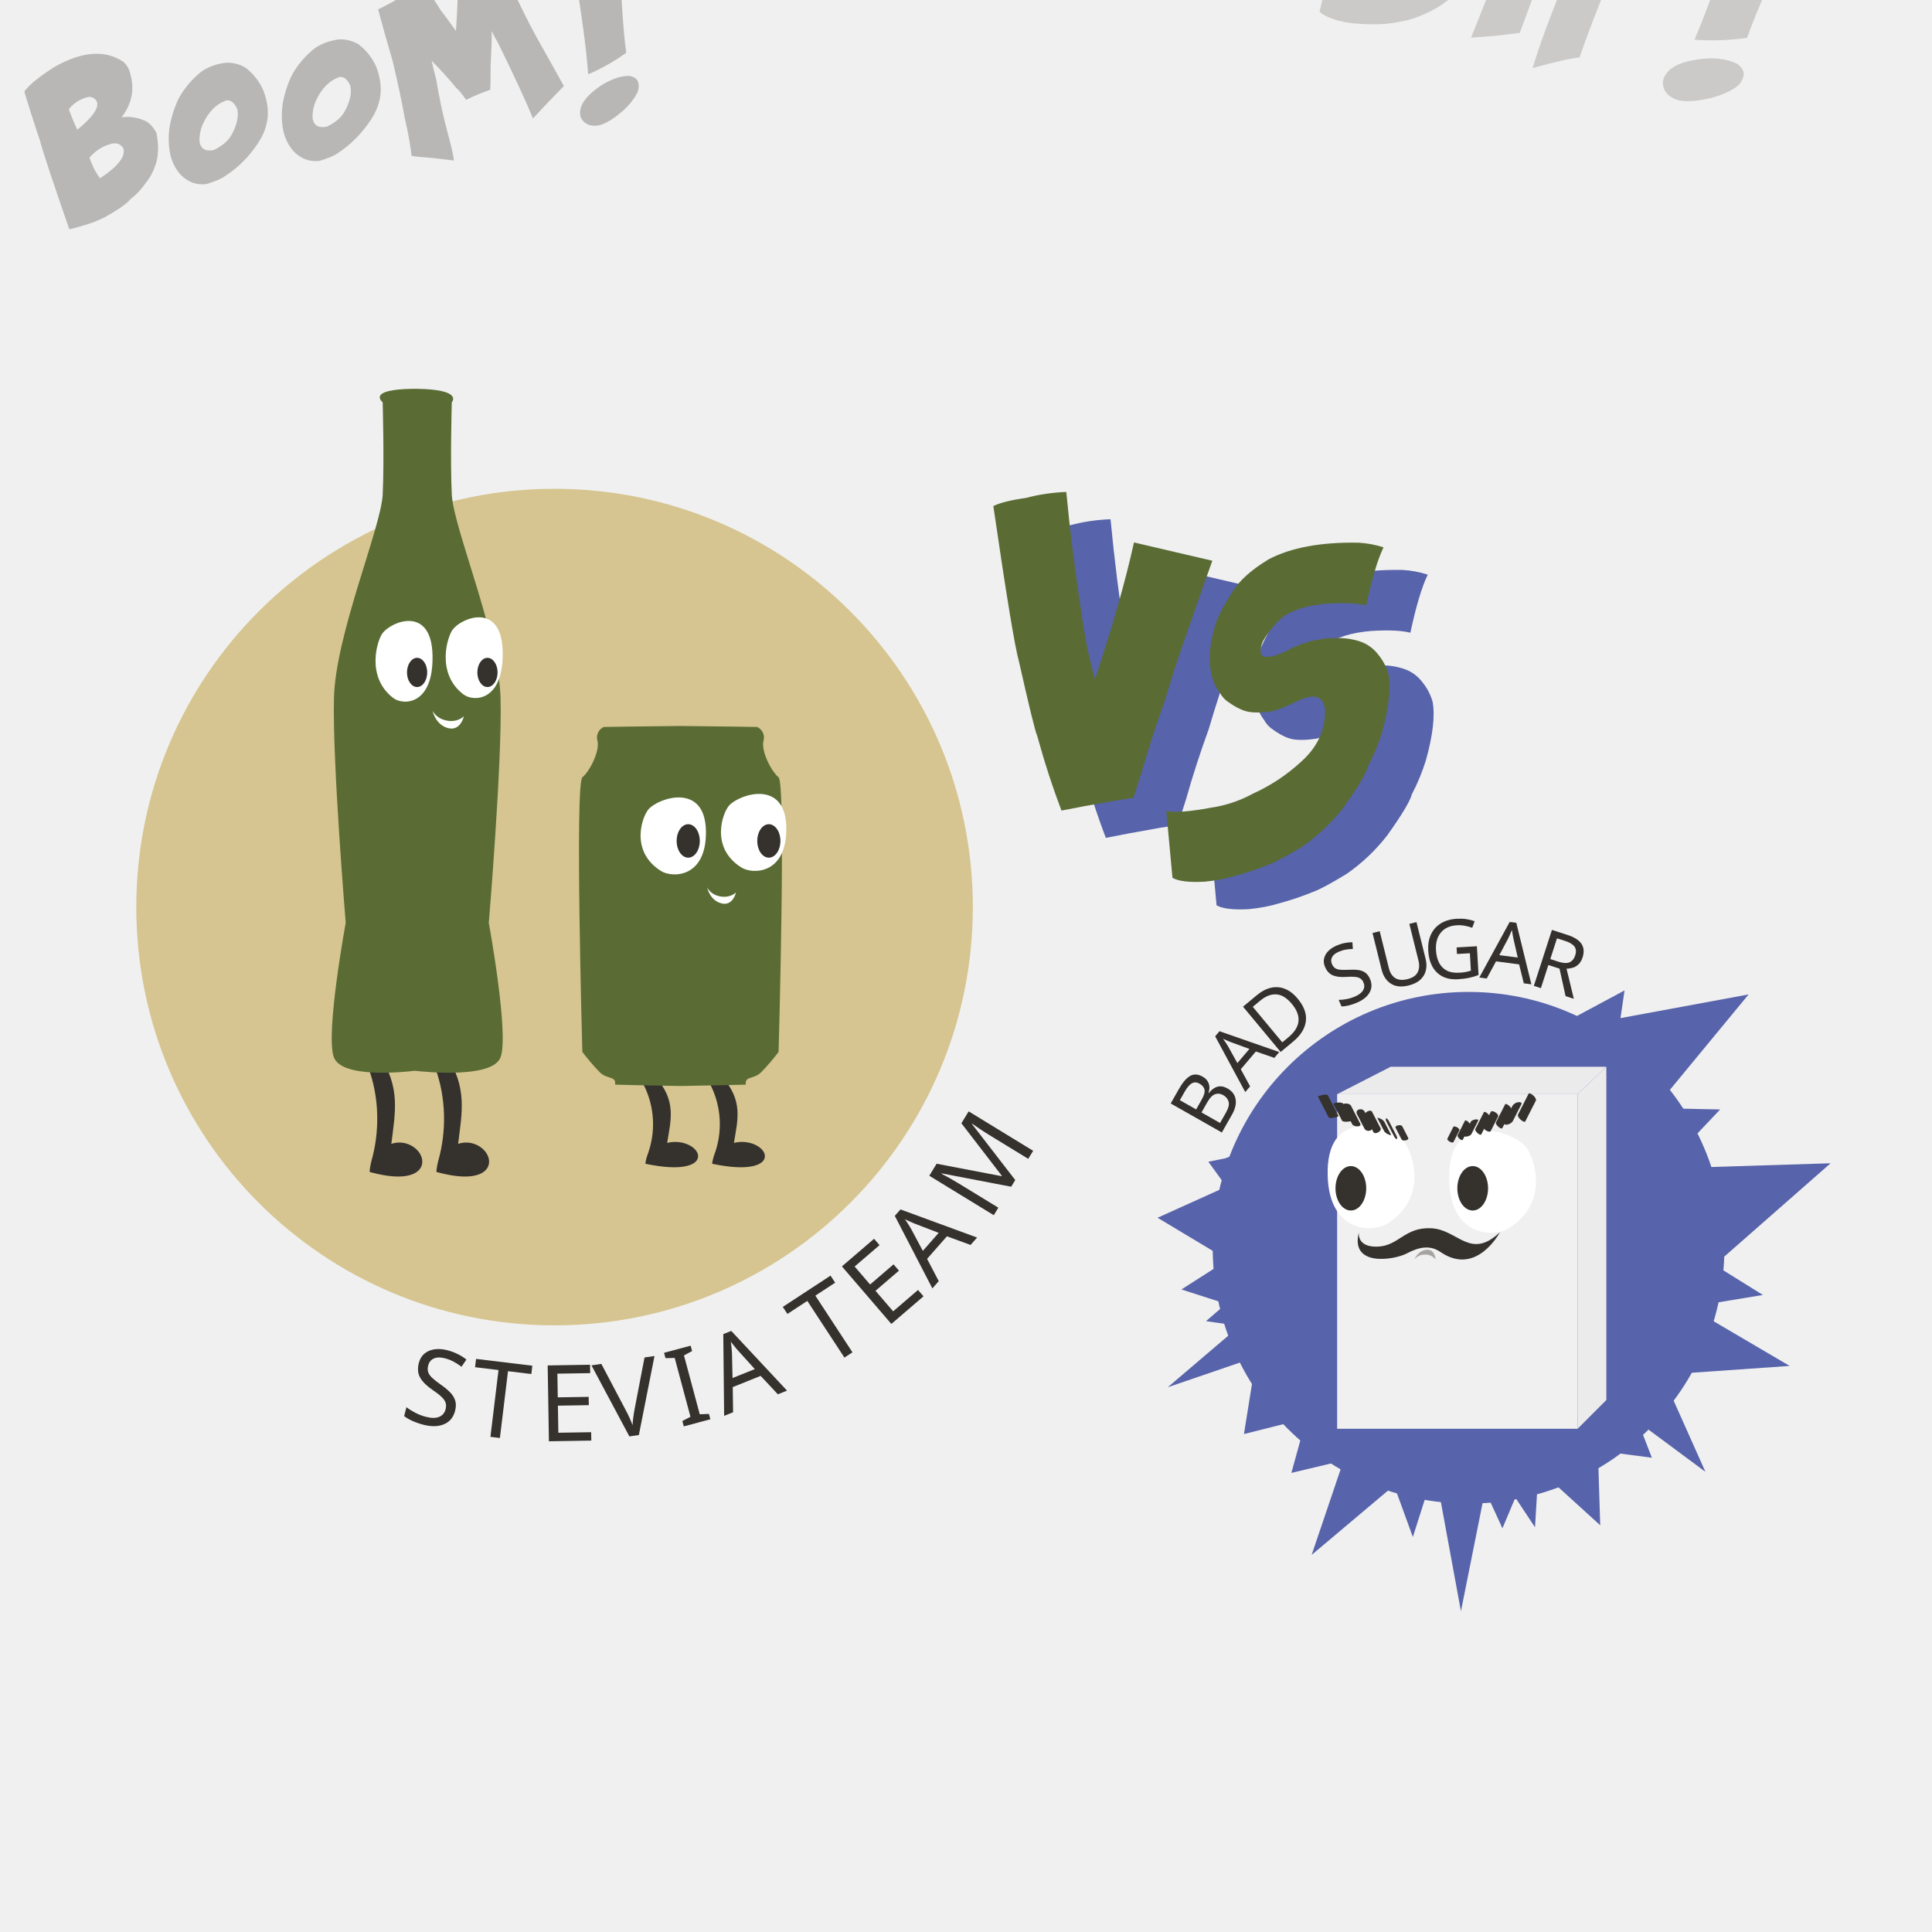
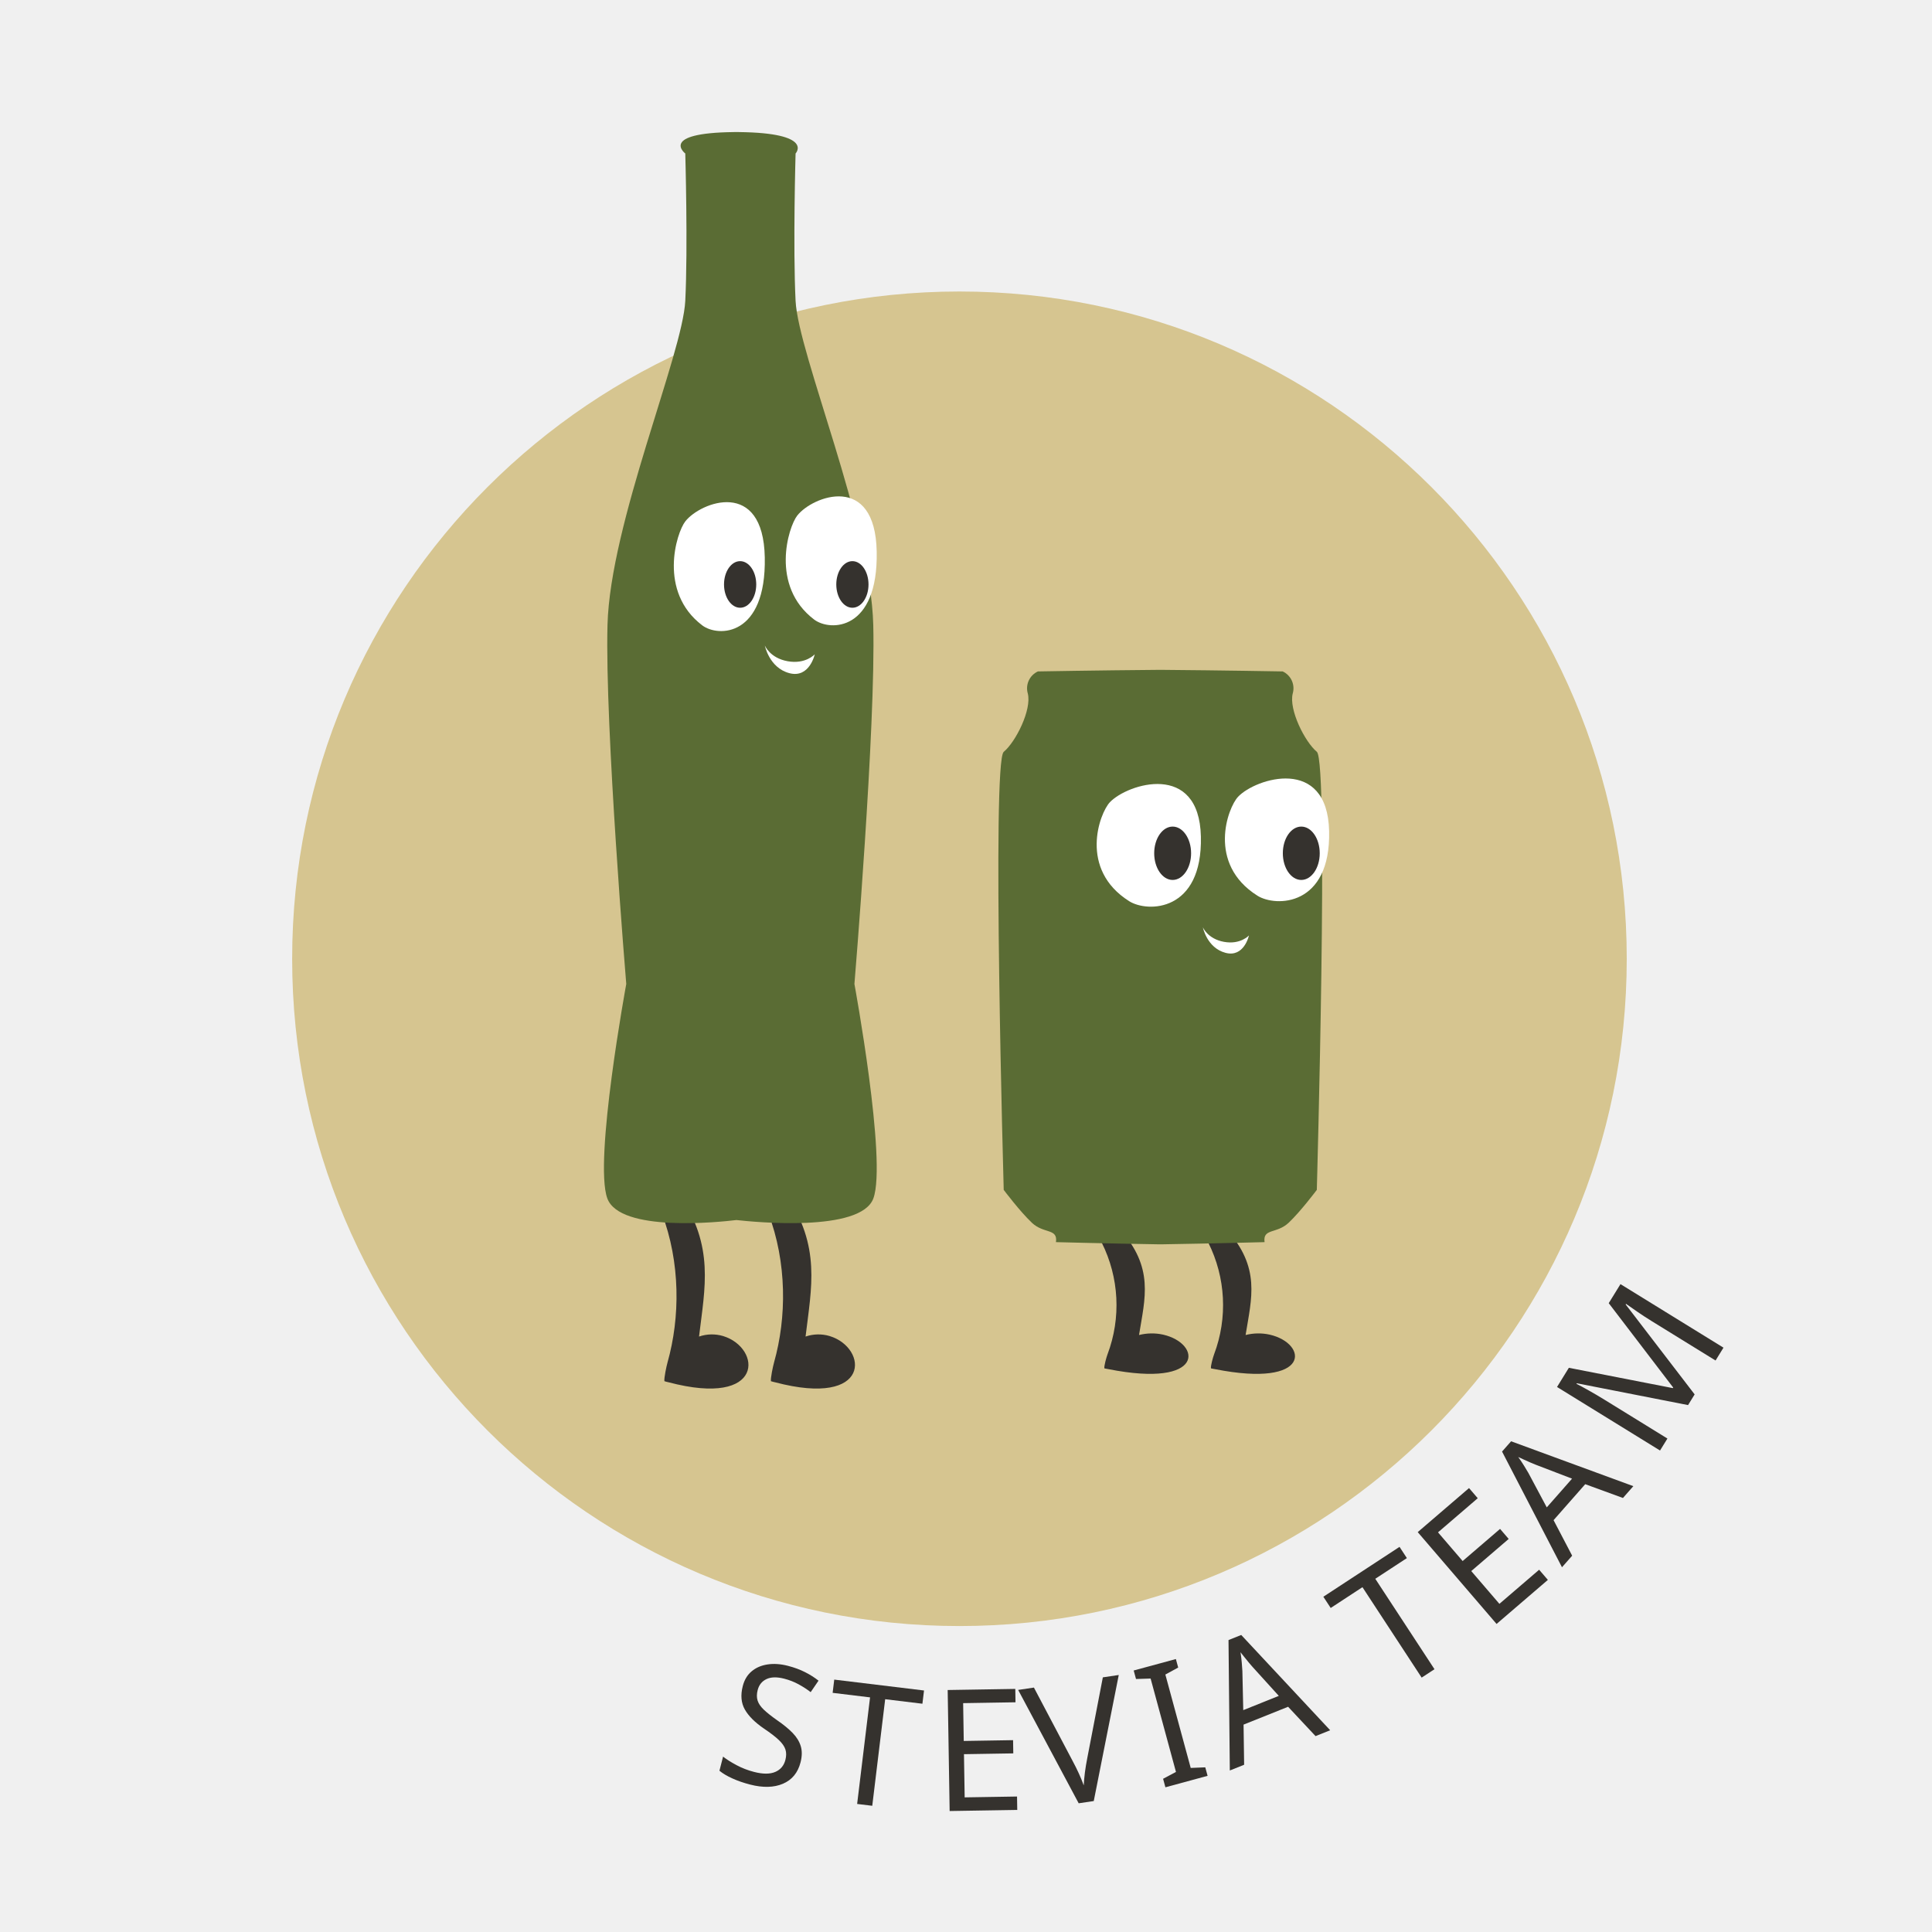
<svg xmlns="http://www.w3.org/2000/svg" id="Calque_1" data-name="Calque 1" viewBox="0 0 1000 1000">
  <defs>
-     <style>.cls-1{opacity:0.2;}.cls-11,.cls-2{fill:#35322e;}.cls-3{opacity:0.3;}.cls-4{fill:#5763aa;}.cls-5{font-size:42.62px;fill:#34302d;font-family:FontdinerdotcomHuggable, Fontdinerdotcom Huggable;}.cls-6{fill:#f0f0f0;}.cls-7{fill:#ecebec;}.cls-8{fill:#fff;}.cls-9{fill:#a6a3a2;}.cls-10{fill:#d6c590;}.cls-11{font-size:54.99px;font-family:BubbleGum, BubbleGum;}.cls-12{fill:#5a6c34;}</style>
+     <style>.cls-1{fill:#e0e0e0;}.cls-2{clip-path:url(#clip-path);}.cls-3{fill:#f2f2f2;}.cls-4{fill:#d6c590;}.cls-5{font-size:87.73px;font-family:BubbleGum, BubbleGum;}.cls-5,.cls-6{fill:#35322e;}.cls-7{fill:#5a6c34;}.cls-8{fill:#fff;}</style>
+     <clipPath id="clip-path">
+       <path class="cls-1" d="M566.08,4840.47s0-.48.08-1.38h0c-.06.9-.08,1.38-.08,1.38h0" />
+     </clipPath>
  </defs>
-   <g class="cls-1">
-     <path class="cls-2" d="M780.86-81.45a34.45,34.45,0,0,1,7.66,4.37q-4.89,4.86-12.15,16.81-3.88-2.57-12.42-5-10-2.61-16.33-.5a34.82,34.82,0,0,0-8.5,5.29A8.69,8.69,0,0,0,737-57a1.9,1.9,0,0,0,1.82,2.22q2.86.94,9.17-.14,6.64-.35,9,.33a20.51,20.51,0,0,1,5.41,1.29,23.57,23.57,0,0,1,7.87,4,13,13,0,0,1,4.44,6.38,18.39,18.39,0,0,1,1.09,7.45q-1.08,7.18-8.83,18.25A69.43,69.43,0,0,1,758.7-8q-2.08,3.1-12.59,10.52a62.76,62.76,0,0,1-17.53,7.92q-9.46,2-12.92,2a99.5,99.5,0,0,1-11.81-.1,54,54,0,0,1-10.92-1.6Q685.3,8.58,683,6l5.53-22.27q3.73,2.23,14.57,3.9a43.29,43.29,0,0,0,15.47.23,61.61,61.61,0,0,0,19.16-4.91q10.37-4.3,13.58-14.16,1.25-6.49-6.9-5.9a65.6,65.6,0,0,1-10.26.57,25.29,25.29,0,0,1-8-2.62,19.21,19.21,0,0,1-5.6-5.92,8.87,8.87,0,0,1-1.3-3.35,16.74,16.74,0,0,1-.59-7.55q1-7.63,7.81-16.32a57.85,57.85,0,0,1,8-7.15q5.11-4.47,15.7-6.69Q762.8-88.08,780.86-81.45Z" />
-     <path class="cls-2" d="M829.07-90.16q-12.39,28.29-22.68,57.83,5.93-1,6.21-1,3.2-.41,7.24-1.18,5.49-13.89,14.39-39.8Q840-73.22,861.14-76,828.56-2.73,817.57,29.74l-2.05.26a99.52,99.52,0,0,0-11,2.33q-5.69,1.25-11.22,3,3.74-13.41,16.36-45L796.13-8.51Q794.67-4.76,786.64,17q-7.72,1-13.37,1.61l-11.85.86q23.09-57.14,40.73-109.55A196.26,196.26,0,0,0,829.07-90.16Z" />
-     <path class="cls-2" d="M891.59,30.67a25.08,25.08,0,0,1,7.64,2.42q4.12,3.11,3.16,6.53a9.68,9.68,0,0,1-3.53,5.28q-3.93,3-11.84,5.46-12.9,3.28-19.34,1.23-7.14-2.78-7-9.38,1.6-7.73,13.34-10.57Q884.13,29.41,891.59,30.67Zm41.75-76.82Q911,.15,904.3,19.59a129.42,129.42,0,0,1-27,1,.2.2,0,0,0-.15-.28q9.15-21.08,23.25-65.09Q929.1-46.23,933.34-46.15Z" />
+   <path class="cls-1" d="M566.08,4840.47s0-.48.08-1.38h0c-.06.9-.08,1.38-.08,1.38h0" />
+   <g class="cls-2">
+     <rect class="cls-3" x="566.08" y="4839.09" width="0.08" height="1.38" />
  </g>
-   <g class="cls-3">
-     <path class="cls-2" d="M63.66,31.85A11.17,11.17,0,0,1,67.37,38Q71,50.12,62.95,60.71a21.89,21.89,0,0,1,11,1.36Q78.29,63.5,81,68.9q2,10.45-.86,17.36A25.27,25.27,0,0,1,76.7,93q-4.87,7-9.07,9.94-2.49,3.39-13.22,9.4A59.38,59.38,0,0,1,43,116.76q-7.11,2.07-7.15,1.86Q22.64,80.5,20.67,72.7q-4.19-12.31-8.08-25.32,3.61-5.11,15.6-12.75Q49.48,22.58,63.66,31.85ZM40,67.15q11.61-9.48,10.23-14.27a4.23,4.23,0,0,0-4.77-2.64,18,18,0,0,0-9.83,6.26Q37.63,62.15,40,67.15ZM51.75,92.29q14-9.23,12.09-15.53-2.1-3.41-6.41-2.3a21.75,21.75,0,0,0-11.1,7.15A37.9,37.9,0,0,0,51.75,92.29Z" />
-     <path class="cls-2" d="M117.08,32.47A17.91,17.91,0,0,1,127,35a29.14,29.14,0,0,1,9.31,11.83,34.77,34.77,0,0,1,2.26,9.47,23.89,23.89,0,0,1-1,9.27q-1.74,6.75-9.5,15.69A57.2,57.2,0,0,1,116.7,91q-2.92,2.22-10,4.29Q99,96.2,93.28,90.22a24,24,0,0,1-5.3-11A40.64,40.64,0,0,1,88.09,64a58.6,58.6,0,0,1,3.28-10.59,32.36,32.36,0,0,1,3.23-5.91,45.1,45.1,0,0,1,10.43-11A28.65,28.65,0,0,1,117.08,32.47ZM103.23,73q.8,6,7.46,4.64,6.53-3.19,9.07-7.69,4.25-7.63,3.07-13.34-1.95-4.79-5.42-4.7-8,2.58-12.52,12.52A20.92,20.92,0,0,0,103.23,73Z" />
-     <path class="cls-2" d="M175.61,20.39a17.91,17.91,0,0,1,9.88,2.49,29.14,29.14,0,0,1,9.31,11.83A34.77,34.77,0,0,1,197,44.19a23.89,23.89,0,0,1-1,9.27q-1.74,6.75-9.5,15.69A57.2,57.2,0,0,1,175.24,79q-2.92,2.22-10,4.29-7.65.87-13.41-5.11a24,24,0,0,1-5.3-11,40.64,40.64,0,0,1,.11-15.18,58.6,58.6,0,0,1,3.28-10.59,32.36,32.36,0,0,1,3.23-5.91,45.1,45.1,0,0,1,10.43-11A28.65,28.65,0,0,1,175.61,20.39ZM161.76,60.91q.8,6,7.46,4.64,6.53-3.19,9.07-7.69,4.25-7.63,3.07-13.34-1.95-4.79-5.42-4.7-8,2.58-12.52,12.52A20.92,20.92,0,0,0,161.76,60.91Z" />
-     <path class="cls-2" d="M218.83-9.4l9.33,14.77Q231.48,9.63,236,16,237,2,237.15-12.38q11.28-4.94,20.53-10Q270.45,6.5,279.27,22q9.66,17.17,12.59,22.55-8.79,8.9-16,16.75-5.36-13.2-18.29-39.52c-.12.06-.2,0-.24-.09l.17-.09a37.42,37.42,0,0,1-2.82-5.27l-.19.12q.17,3.23-.57,18.26,0,10.43-.18,11.76a109.69,109.69,0,0,0-11.54,4.74l-.92.49q-3.37-4.88-5.18-6.23-4.88-6.1-12.64-14l-.19.12c0,.14.13.17.26.08q.23,1.77,2.28,9.58a275.56,275.56,0,0,0,5.76,27q3.13,11.39,3.35,14.83-11.05-1.4-17.73-1.86l-4.11-.5a188.43,188.43,0,0,0-3.5-19.21q-2.18-12.4-6.37-30-4-13.62-7.51-26.67A127.61,127.61,0,0,0,218.83-9.4Z" />
-     <path class="cls-2" d="M319,40.4a20.88,20.88,0,0,1,6.57-1.14q4.24.72,4.84,3.61a8.06,8.06,0,0,1-.59,5.26,32.8,32.8,0,0,1-6.66,8.57q-8.28,7.36-13.82,8.31-6.34.68-8.76-4.26-1.77-6.33,5.82-12.92A38.62,38.62,0,0,1,319,40.4Zm1.45-72.78q1.25,42.76,3.7,59.72A107.74,107.74,0,0,1,304.63,38.4a.17.17,0,0,0-.22-.15q-1.3-19.09-7.73-57Q317.3-30.81,320.47-32.37Z" />
-   </g>
-   <polyline class="cls-4" points="812.65 527.78 840.86 512.65 838.76 526.97 905.07 514.72 856.5 573.58 890.34 574.25 861.46 604.79 947.5 602.11 887.54 654.75 912.46 670.27 874.47 676.54 926.33 707 860.29 711.6 882.73 761.81 847.81 735.92 855.01 754.53 827.06 750.82 828.27 789.47 796.32 760.43 794.52 790.52 784.34 775.16 777.66 791.04 768.68 771.47 756.18 833.96 742.6 760.06 731.29 795.54 721.58 768.86 678.91 804.81 695.46 755.93 668.42 762.37 676.2 734.13 643.87 742.26 650.26 702.36 604.43 718.04 641.62 686.34 624.24 683.82 634.64 674.85 611.5 667.42 635.47 652.1 599.15 630.3 634.79 614.22 625.45 601.31 634.34 599.51" />
-   <circle class="cls-4" cx="760.12" cy="645.84" r="132.42" />
-   <text class="cls-5" transform="translate(630.38 589.78) rotate(-60.42)">B</text>
-   <text class="cls-5" transform="translate(644.54 565.25) rotate(-49.61)">A</text>
-   <text class="cls-5" transform="matrix(0.77, -0.64, 0.64, 0.77, 659.68, 547.14)">D</text>
-   <text class="cls-5" transform="translate(681.18 530.06) rotate(-31.17)"> </text>
-   <text class="cls-5" transform="translate(692.77 522.71) rotate(-23.65)">S</text>
-   <text class="cls-5" transform="translate(714.02 513.39) rotate(-13.94)">U</text>
-   <text class="cls-5" transform="translate(737.53 507.41) rotate(-3.28)">G</text>
-   <text class="cls-5" transform="translate(765.68 505.98) rotate(7.4)">A</text>
-   <text class="cls-5" transform="translate(789.98 509.01) rotate(17.91)">R</text>
-   <rect class="cls-6" x="692.09" y="566.35" width="124.47" height="173.18" />
-   <polygon class="cls-7" points="692.09 566.35 719.82 552.15 831.44 552.15 816.56 566.35 692.09 566.35" />
-   <polygon class="cls-7" points="831.44 552.15 831.44 724.65 816.56 739.53 816.56 566.35 831.44 552.15" />
-   <path class="cls-8" d="M718.09,633.35c-7.91,5-31.63,4.7-30.89-27.85s31.67-22.78,39.22-14.8C730.87,595.4,739.9,619.58,718.09,633.35Z" />
-   <path class="cls-8" d="M781,635.71c-7.91,5-31.63,4.7-30.89-27.85s31.67-22.78,39.22-14.8C793.77,597.77,802.81,622,781,635.71Z" />
-   <ellipse class="cls-2" cx="699.2" cy="615.06" rx="7.95" ry="11.5" />
-   <ellipse class="cls-2" cx="762.27" cy="615.06" rx="7.95" ry="11.5" />
-   <path class="cls-2" d="M728.88,588.94l-3.08-6c-.56-1.08-4.08-.44-3.42.84l3.08,6c.56,1.08,4.08.44,3.42-.84Z" />
-   <path class="cls-2" d="M722.69,587.63l-3.83-7.42c-.17-.33-.93-1.55-1.44-1.26s.2,1.61.34,1.88l3.83,7.42c.17.33.93,1.55,1.44,1.26s-.2-1.61-.34-1.88Z" />
-   <path class="cls-2" d="M720.06,587.48l-3.57-6.93a4.88,4.88,0,0,0-2.07-1.56c-.15-.08-1.69-.71-1.5-.34l3.57,6.93a4.88,4.88,0,0,0,2.07,1.56c.15.08,1.69.71,1.5.34Z" />
-   <path class="cls-2" d="M714.59,584l-4.43-8.59c-.76-1.46-4.46.47-3.7,2l4.43,8.59c.76,1.46,4.46-.47,3.7-2Z" />
-   <path class="cls-2" d="M710.13,582.76l-3.83-7.43c-1.12-2.17-5.22-1.16-3.91,1.38l3.83,7.43c1.12,2.17,5.22,1.16,3.91-1.38Z" />
-   <path class="cls-2" d="M704,581.49l-4.76-9.22c-.76-1.47-5.14-1.62-4.08.42l4.76,9.22c.76,1.47,5.14,1.62,4.08-.42Z" />
-   <path class="cls-2" d="M699.63,579.82l-4.44-8.6c-.53-1-5.41-.52-5,.23l4.44,8.6c.53,1,5.41.52,5-.23Z" />
-   <path class="cls-2" d="M692.84,577.71,687.33,567c-.58-1.13-5.3.34-5.16.6l5.51,10.67c.58,1.13,5.3-.34,5.16-.6Z" />
-   <path class="cls-2" d="M752.35,591.09l3-6c.51-1-2.66-2.73-3.16-1.76l-3,6c-.51,1,2.66,2.73,3.16,1.76Z" />
-   <path class="cls-2" d="M757.09,590l3.78-7.45c.54-1.06-2.23-3.23-2.6-2.51l-3.78,7.45c-.54,1.06,2.23,3.23,2.6,2.51Z" />
-   <path class="cls-2" d="M761.51,587.14l3.52-6.95c.76-1.49-3.18-.66-3.7.38l-3.52,6.95c-.76,1.49,3.18.66,3.7-.38Z" />
-   <path class="cls-2" d="M766.68,587.19l4.38-8.62c.63-1.23-2.59-3.74-3-2.9l-4.38,8.62c-.63,1.23,2.59,3.74,3,2.9Z" />
-   <path class="cls-2" d="M771.63,585.38l3.78-7.46c.68-1.35-3.16-3.65-3.79-2.41L767.84,583c-.68,1.35,3.16,3.65,3.79,2.41Z" />
-   <path class="cls-2" d="M777.58,583.94l4.7-9.24c.67-1.32-2.78-4-3.23-3.11l-4.7,9.24c-.67,1.32,2.78,4,3.23,3.11Z" />
-   <path class="cls-2" d="M783.06,580.23l4.38-8.63c.53-1.05-.81-1.21-1.53-1.12a4.3,4.3,0,0,0-3.06,1.86L778.47,581c-.53,1.05.81,1.21,1.53,1.12a4.3,4.3,0,0,0,3.06-1.86Z" />
-   <path class="cls-2" d="M789.49,580.43l5.44-10.7c.78-1.53-3.21-4.65-3.74-3.61l-5.44,10.7c-.78,1.53,3.21,4.65,3.74,3.61Z" />
-   <path class="cls-2" d="M703.35,637.82s-1.36,7.81,9.68,7.44,14-10.25,27.88-9.51,20,16.59,35.43,2.07c0,0-12.05,23-30.68,10.25-5.37-3.66-10.86-2.81-17.57.73C721.76,652.13,698.72,656,703.35,637.82Z" />
-   <path class="cls-9" d="M732.1,651.89s1.75-4.57,6.24-5,4.69,5,4.69,5a6.37,6.37,0,0,0-5.47-2.49A6.44,6.44,0,0,0,732.1,651.89Z" />
-   <path class="cls-10" d="M503.53,469.5C503.53,589.06,406.6,686,287,686S70.54,589.06,70.54,469.5,167.47,253,287,253,503.53,349.94,503.53,469.5Z" />
-   <text class="cls-11" transform="matrix(0.97, 0.25, -0.25, 0.97, 206.15, 733.52)">S</text>
-   <text class="cls-11" transform="matrix(0.99, 0.12, -0.12, 0.99, 241.16, 742.17)">T</text>
-   <text class="cls-11" transform="translate(278.79 746.09) rotate(-0.93)">E</text>
-   <text class="cls-11" transform="translate(311.91 745.55) rotate(-8.45)">V</text>
-   <text class="cls-11" transform="matrix(0.97, -0.26, 0.26, 0.97, 351.79, 738.87)">I</text>
-   <text class="cls-11" transform="translate(374.81 732.84) rotate(-21.86)">A</text>
-   <text class="cls-11" transform="translate(410.45 717.79) rotate(-27.84)"> </text>
-   <text class="cls-11" transform="matrix(0.84, -0.55, 0.55, 0.84, 426.31, 709.73)">T</text>
-   <text class="cls-11" transform="translate(457.32 688.74) rotate(-40.66)">E</text>
-   <text class="cls-11" transform="matrix(0.66, -0.75, 0.75, 0.66, 482.59, 666.86)">A</text>
-   <text class="cls-11" transform="matrix(0.52, -0.85, 0.85, 0.52, 511.6, 633.51)">M</text>
-   <path class="cls-2" d="M210.35,591.9a12.81,12.81,0,0,0-7.79.17c1.92-16,5-29.28-6.34-46-3.69-5.44-9.07-2.76-5.76,6,6.1,16.09,6,33.88,1.9,48.43-.36,1.3-1.18,5.14-1,6.11a12.54,12.54,0,0,0,1.32.35C224.12,615.22,222.85,595.7,210.35,591.9Z" />
-   <path class="cls-2" d="M244.92,591.9a12.81,12.81,0,0,0-7.79.17c1.92-16,5-29.28-6.34-46-3.7-5.44-9.07-2.76-5.76,6,6.1,16.09,6,33.88,1.9,48.43-.36,1.3-1.18,5.14-1,6.11a12.55,12.55,0,0,0,1.32.35C258.69,615.22,257.42,595.7,244.92,591.9Z" />
-   <path class="cls-12" d="M253,477.68s7-83.44,6.08-116.47S234.72,273.42,233.85,256s0-47.8,0-47.8,6.23-6.67-18.4-6.95h-1.59c-24.52.28-15.79,6.95-15.79,6.95s.87,30.42,0,47.8-24.34,72.14-25.21,105.17,6.08,116.47,6.08,116.47-10.58,57.37-6.16,69.54c4.05,11.16,36.53,7.7,41.89,7.05,5.73.65,40.4,4.11,44.45-7.05C263.55,535,253,477.68,253,477.68Z" />
-   <path class="cls-8" d="M239.89,359.43c5.2,3.95,20.79,3.73,20.3-22s-20.81-18-25.77-11.7C231.5,329.42,225.56,348.55,239.89,359.43Z" />
-   <path class="cls-8" d="M203.58,361.31c5.2,3.94,20.79,3.72,20.3-22s-20.81-18-25.77-11.71C195.18,331.29,189.25,350.42,203.58,361.31Z" />
-   <ellipse class="cls-2" cx="252.31" cy="348.05" rx="5.23" ry="7.56" />
-   <ellipse class="cls-2" cx="215.89" cy="348.05" rx="5.23" ry="7.56" />
-   <path class="cls-8" d="M223.9,367.85s1.4,7.23,7.95,9,8.25-6.12,8.25-6.12-3,3.3-8.75,2.26S223.9,367.85,223.9,367.85Z" />
-   <path class="cls-2" d="M353.11,591.44a17,17,0,0,0-7.79.12c1.92-12,5-21.89-6.34-34.42-3.69-4.07-9.07-2.07-5.76,4.46a45.21,45.21,0,0,1,1.9,36.21c-.36,1-1.18,3.84-1,4.57,0,0,.53.13,1.32.26C366.88,608.87,365.61,594.28,353.11,591.44Z" />
-   <path class="cls-2" d="M387.67,591.44a17,17,0,0,0-7.79.12c1.92-12,5-21.89-6.34-34.42-3.7-4.07-9.07-2.07-5.76,4.46a45.2,45.2,0,0,1,1.9,36.21c-.36,1-1.18,3.84-1,4.57,0,0,.53.13,1.32.26C401.44,608.87,400.17,594.28,387.67,591.44Z" />
-   <path class="cls-12" d="M403,402.35c-3.91-3.26-9.13-13.69-7.82-18.9a6,6,0,0,0-3.26-7.17s-19.49-.35-39-.51H351.5c-19.51.16-39,.51-39,.51a6,6,0,0,0-3.26,7.17c1.3,5.22-3.91,15.65-7.82,18.9s0,142.11,0,142.11a106.88,106.88,0,0,0,9.13,10.65c3.91,3.69,8.47,1.74,7.82,6.3,0,0,17.22.45,33.13.7v0h1.42v0c15.91-.25,33.13-.7,33.13-.7-.65-4.56,3.91-2.61,7.82-6.3A106.88,106.88,0,0,0,403,544.46S406.91,405.61,403,402.35Z" />
-   <path class="cls-8" d="M383.72,449c6,3.76,23.82,3.54,23.26-21s-23.85-17.15-29.53-11.14C374.1,420.47,367.3,438.67,383.72,449Z" />
-   <path class="cls-8" d="M342.12,450.82c6,3.76,23.82,3.54,23.26-21s-23.85-17.15-29.53-11.14C332.5,422.25,325.69,440.46,342.12,450.82Z" />
-   <ellipse class="cls-2" cx="397.95" cy="435.27" rx="5.99" ry="8.66" />
-   <ellipse class="cls-2" cx="356.22" cy="435.27" rx="5.99" ry="8.66" />
-   <path class="cls-8" d="M366,459.27s1.29,6.68,7.34,8.29,7.62-5.65,7.62-5.65-2.74,3-8.08,2.09S366,459.27,366,459.27Z" />
-   <path class="cls-4" d="M574.81,268.76q2.92,30.8,7.81,62.55,1.24,9,3.5,20.39l3.46,14.13q13.48-40.27,20.26-70.93l40.56,9.45q-4.64,12.91-12.33,35-6.73,18.67-12.44,38.05-6.78,18.67-11.68,36.1-3.19,10.13-4.31,13.53l-9.26,1.45q-17.72,3.1-28,5.19-7-18.41-12.61-38.81-1.33-2.51-9.41-38.38-3.11-10.82-13.26-80.42,5-2.56,16.82-4.21A94.69,94.69,0,0,1,574.81,268.76Z" />
-   <path class="cls-4" d="M725.91,295A52,52,0,0,1,739,297.43q-4.56,9.38-9,30.06-6.81-1.73-20.22-.91-15.53,1.25-23.57,7.42a52.74,52.74,0,0,0-9.5,11.79,13.15,13.15,0,0,0-1.35,6,2.87,2.87,0,0,0,3.71,2.27q4.55-.08,13-4.76,9.31-3.8,13.06-4a31.13,31.13,0,0,1,8.36-.86,35.62,35.62,0,0,1,13.22,1.78,19.67,19.67,0,0,1,9.53,6.9,27.84,27.84,0,0,1,5.27,10.1q2,10.79-3.51,30.46a104.89,104.89,0,0,1-7.2,17.37q-1.43,5.47-12.74,21.29a94.79,94.79,0,0,1-21.08,20q-12.5,7.62-17.43,9.34a150.78,150.78,0,0,1-16.92,5.74,81.72,81.72,0,0,1-16.39,3.16q-12,.64-16.56-2L626.55,434q6.44,1.32,22.75-1.69a65.42,65.42,0,0,0,22.2-7.38,93.2,93.2,0,0,0,24.92-16.56q12.67-11.3,12.34-27-1.44-9.89-12.79-5-10.51,5-14.37,5.92-8.1,1.23-12.78.27t-10.94-5.66a13.42,13.42,0,0,1-3.53-4.14,25.3,25.3,0,0,1-4.61-10.48q-2.36-11.4,3-27.2a87.41,87.41,0,0,1,7.79-14.18q5.08-8.92,19.09-17.37Q696.82,294.54,725.91,295Z" />
-   <path class="cls-12" d="M551.91,254.64q2.92,30.8,7.81,62.55,1.24,9,3.5,20.39l3.46,14.13q13.48-40.27,20.26-70.93l40.56,9.45q-4.64,12.91-12.33,35-6.73,18.67-12.44,38.05Q595.95,382,591,399.39q-3.19,10.13-4.31,13.53l-9.26,1.45q-17.72,3.1-28,5.19-7-18.41-12.61-38.81-1.33-2.51-9.41-38.38-3.11-10.82-13.26-80.42,5-2.56,16.82-4.21A94.69,94.69,0,0,1,551.91,254.64Z" />
-   <path class="cls-12" d="M703,280.88a52,52,0,0,1,13.12,2.42q-4.56,9.38-9,30.06-6.81-1.73-20.22-.91-15.53,1.25-23.57,7.42a52.73,52.73,0,0,0-9.5,11.79,13.15,13.15,0,0,0-1.35,6,2.87,2.87,0,0,0,3.71,2.27q4.55-.08,13-4.76,9.31-3.8,13.06-4a31.15,31.15,0,0,1,8.36-.86A35.62,35.62,0,0,1,703.9,332a19.67,19.67,0,0,1,9.53,6.9A27.84,27.84,0,0,1,718.7,349q2,10.79-3.51,30.46a104.89,104.89,0,0,1-7.2,17.37q-1.43,5.47-12.74,21.29a94.78,94.78,0,0,1-21.08,20q-12.5,7.62-17.43,9.34a150.82,150.82,0,0,1-16.92,5.74,81.75,81.75,0,0,1-16.39,3.16q-12,.64-16.56-2l-3.2-34.55q6.44,1.32,22.75-1.69a65.43,65.43,0,0,0,22.2-7.38,93.19,93.19,0,0,0,24.92-16.56q12.67-11.3,12.34-27-1.44-9.89-12.79-5-10.51,5-14.37,5.92-8.1,1.23-12.78.27T635,362.82a13.42,13.42,0,0,1-3.53-4.14,25.29,25.29,0,0,1-4.61-10.48q-2.36-11.4,3-27.2a87.42,87.42,0,0,1,7.79-14.18q5.08-8.92,19.09-17.37Q673.91,280.42,703,280.88Z" />
+   <path class="cls-4" d="M842,496.27C842,687,687.35,841.64,496.6,841.64S151.22,687,151.22,496.27,305.85,150.88,496.6,150.88,842,305.52,842,496.27Z" />
+   <text class="cls-5" transform="translate(367.53 917.46) rotate(14.4)">S</text>
+   <text class="cls-5" transform="matrix(0.99, 0.12, -0.12, 0.99, 423.42, 931.27)">T</text>
+   <text class="cls-5" transform="translate(483.02 937.52) rotate(-0.93)">E</text>
+   <text class="cls-5" transform="translate(536.19 936.66) rotate(-8.44)">V</text>
+   <text class="cls-5" transform="translate(599.82 926.02) rotate(-15.19)">I</text>
+   <text class="cls-5" transform="translate(636.55 916.4) rotate(-21.84)">A</text>
+   <text class="cls-5" transform="matrix(0.88, -0.47, 0.47, 0.88, 693.38, 892.41)"> </text>
+   <text class="cls-5" transform="matrix(0.84, -0.55, 0.55, 0.84, 718.68, 879.57)">T</text>
+   <text class="cls-5" transform="translate(768.16 846.1) rotate(-40.65)">E</text>
+   <text class="cls-5" transform="matrix(0.66, -0.75, 0.75, 0.66, 808.48, 811.21)">A</text>
+   <text class="cls-5" transform="translate(854.76 758.03) rotate(-58.33)">M</text>
+   <path class="cls-6" d="M374.26,691.53a20.43,20.43,0,0,0-12.44.27c3.06-25.56,8-46.71-10.11-73.45-5.89-8.68-14.47-4.41-9.19,9.53,9.73,25.66,9.54,54.05,3,77.27-.58,2.07-1.88,8.2-1.62,9.75a20,20,0,0,0,2.11.56C396.23,728.73,394.2,697.59,374.26,691.53Z" />
+   <path class="cls-6" d="M429.4,691.53a20.44,20.44,0,0,0-12.44.27c3.06-25.56,8-46.71-10.11-73.45-5.9-8.68-14.47-4.41-9.19,9.53,9.73,25.66,9.54,54.05,3,77.27-.58,2.07-1.88,8.2-1.63,9.75a20,20,0,0,0,2.11.56C451.37,728.73,449.35,697.59,429.4,691.53Z" />
+   <path class="cls-7" d="M442.25,509.31S453.34,376.19,452,323.5s-38.82-140.05-40.21-167.79,0-76.26,0-76.26,9.94-10.64-29.36-11.09v0h-2.54v0c-39.12.45-25.19,11.09-25.19,11.09s1.39,48.53,0,76.26S315.83,270.81,314.44,323.5s9.71,185.81,9.71,185.81-16.88,91.52-9.82,110.93c6.47,17.8,58.28,12.28,66.83,11.25,9.14,1,64.45,6.55,70.91-11.25C459.13,600.83,442.25,509.31,442.25,509.31Z" />
+   <path class="cls-8" d="M421.39,320.67c8.3,6.3,33.17,5.94,32.39-35.15s-33.2-28.75-41.12-18.67C408,272.79,398.52,303.31,421.39,320.67Z" />
+   <path class="cls-8" d="M363.46,323.67c8.29,6.29,33.17,5.94,32.39-35.15s-33.2-28.75-41.12-18.68C350.06,275.78,340.59,306.3,363.46,323.67Z" />
+   <ellipse class="cls-6" cx="441.2" cy="302.51" rx="8.34" ry="12.06" />
+   <ellipse class="cls-6" cx="383.09" cy="302.51" rx="8.34" ry="12.06" />
+   <path class="cls-8" d="M395.87,334.09s2.23,11.54,12.68,14.33,13.17-9.76,13.17-9.76-4.73,5.26-14,3.6S395.87,334.09,395.87,334.09Z" />
+   <path class="cls-6" d="M602,690.8a27.09,27.09,0,0,0-12.44.2c3.06-19.11,8-34.92-10.11-54.91-5.89-6.49-14.47-3.29-9.19,7.12a72.12,72.12,0,0,1,3,57.76c-.58,1.55-1.88,6.13-1.63,7.29,0,0,.85.22,2.11.41C624,718.6,621.94,695.33,602,690.8Z" />
+   <path class="cls-6" d="M657.15,690.8a27.09,27.09,0,0,0-12.43.2c3.06-19.11,8-34.92-10.11-54.91-5.9-6.49-14.47-3.29-9.19,7.12a72.11,72.11,0,0,1,3,57.76c-.58,1.55-1.88,6.13-1.62,7.29,0,0,.84.22,2.11.41C679.11,718.6,677.09,695.33,657.15,690.8Z" />
+   <path class="cls-7" d="M681.59,389.13c-6.24-5.2-14.56-21.84-12.48-30.16a9.62,9.62,0,0,0-5.2-11.44s-31.1-.56-62.22-.81v0h-2.25v0c-31.13.25-62.22.81-62.22.81A9.62,9.62,0,0,0,532,359c2.08,8.32-6.24,25-12.48,30.16s0,226.72,0,226.72,8.32,11.09,14.56,17,13.52,2.77,12.48,10.05c0,0,27.47.72,52.85,1.12v0l1.13,0,1.14,0v0c25.39-.4,52.86-1.12,52.86-1.12-1-7.28,6.24-4.16,12.48-10.05s14.56-17,14.56-17S687.83,394.33,681.59,389.13Z" />
+   <path class="cls-8" d="M650.84,463.61c9.51,6,38,5.65,37.11-33.45s-38-27.36-47.11-17.77C635.49,418,624.64,447.09,650.84,463.61Z" />
+   <path class="cls-8" d="M584.47,466.46c9.5,6,38,5.65,37.11-33.45s-38-27.36-47.11-17.78C569.12,420.88,558.27,449.93,584.47,466.46Z" />
+   <ellipse class="cls-6" cx="673.54" cy="441.65" rx="9.55" ry="13.81" />
+   <ellipse class="cls-6" cx="606.96" cy="441.65" rx="9.55" ry="13.81" />
+   <path class="cls-8" d="M622.6,479.95s2.06,10.66,11.71,13.23,12.15-9,12.15-9-4.37,4.86-12.89,3.33S622.6,479.95,622.6,479.95Z" />
</svg>
